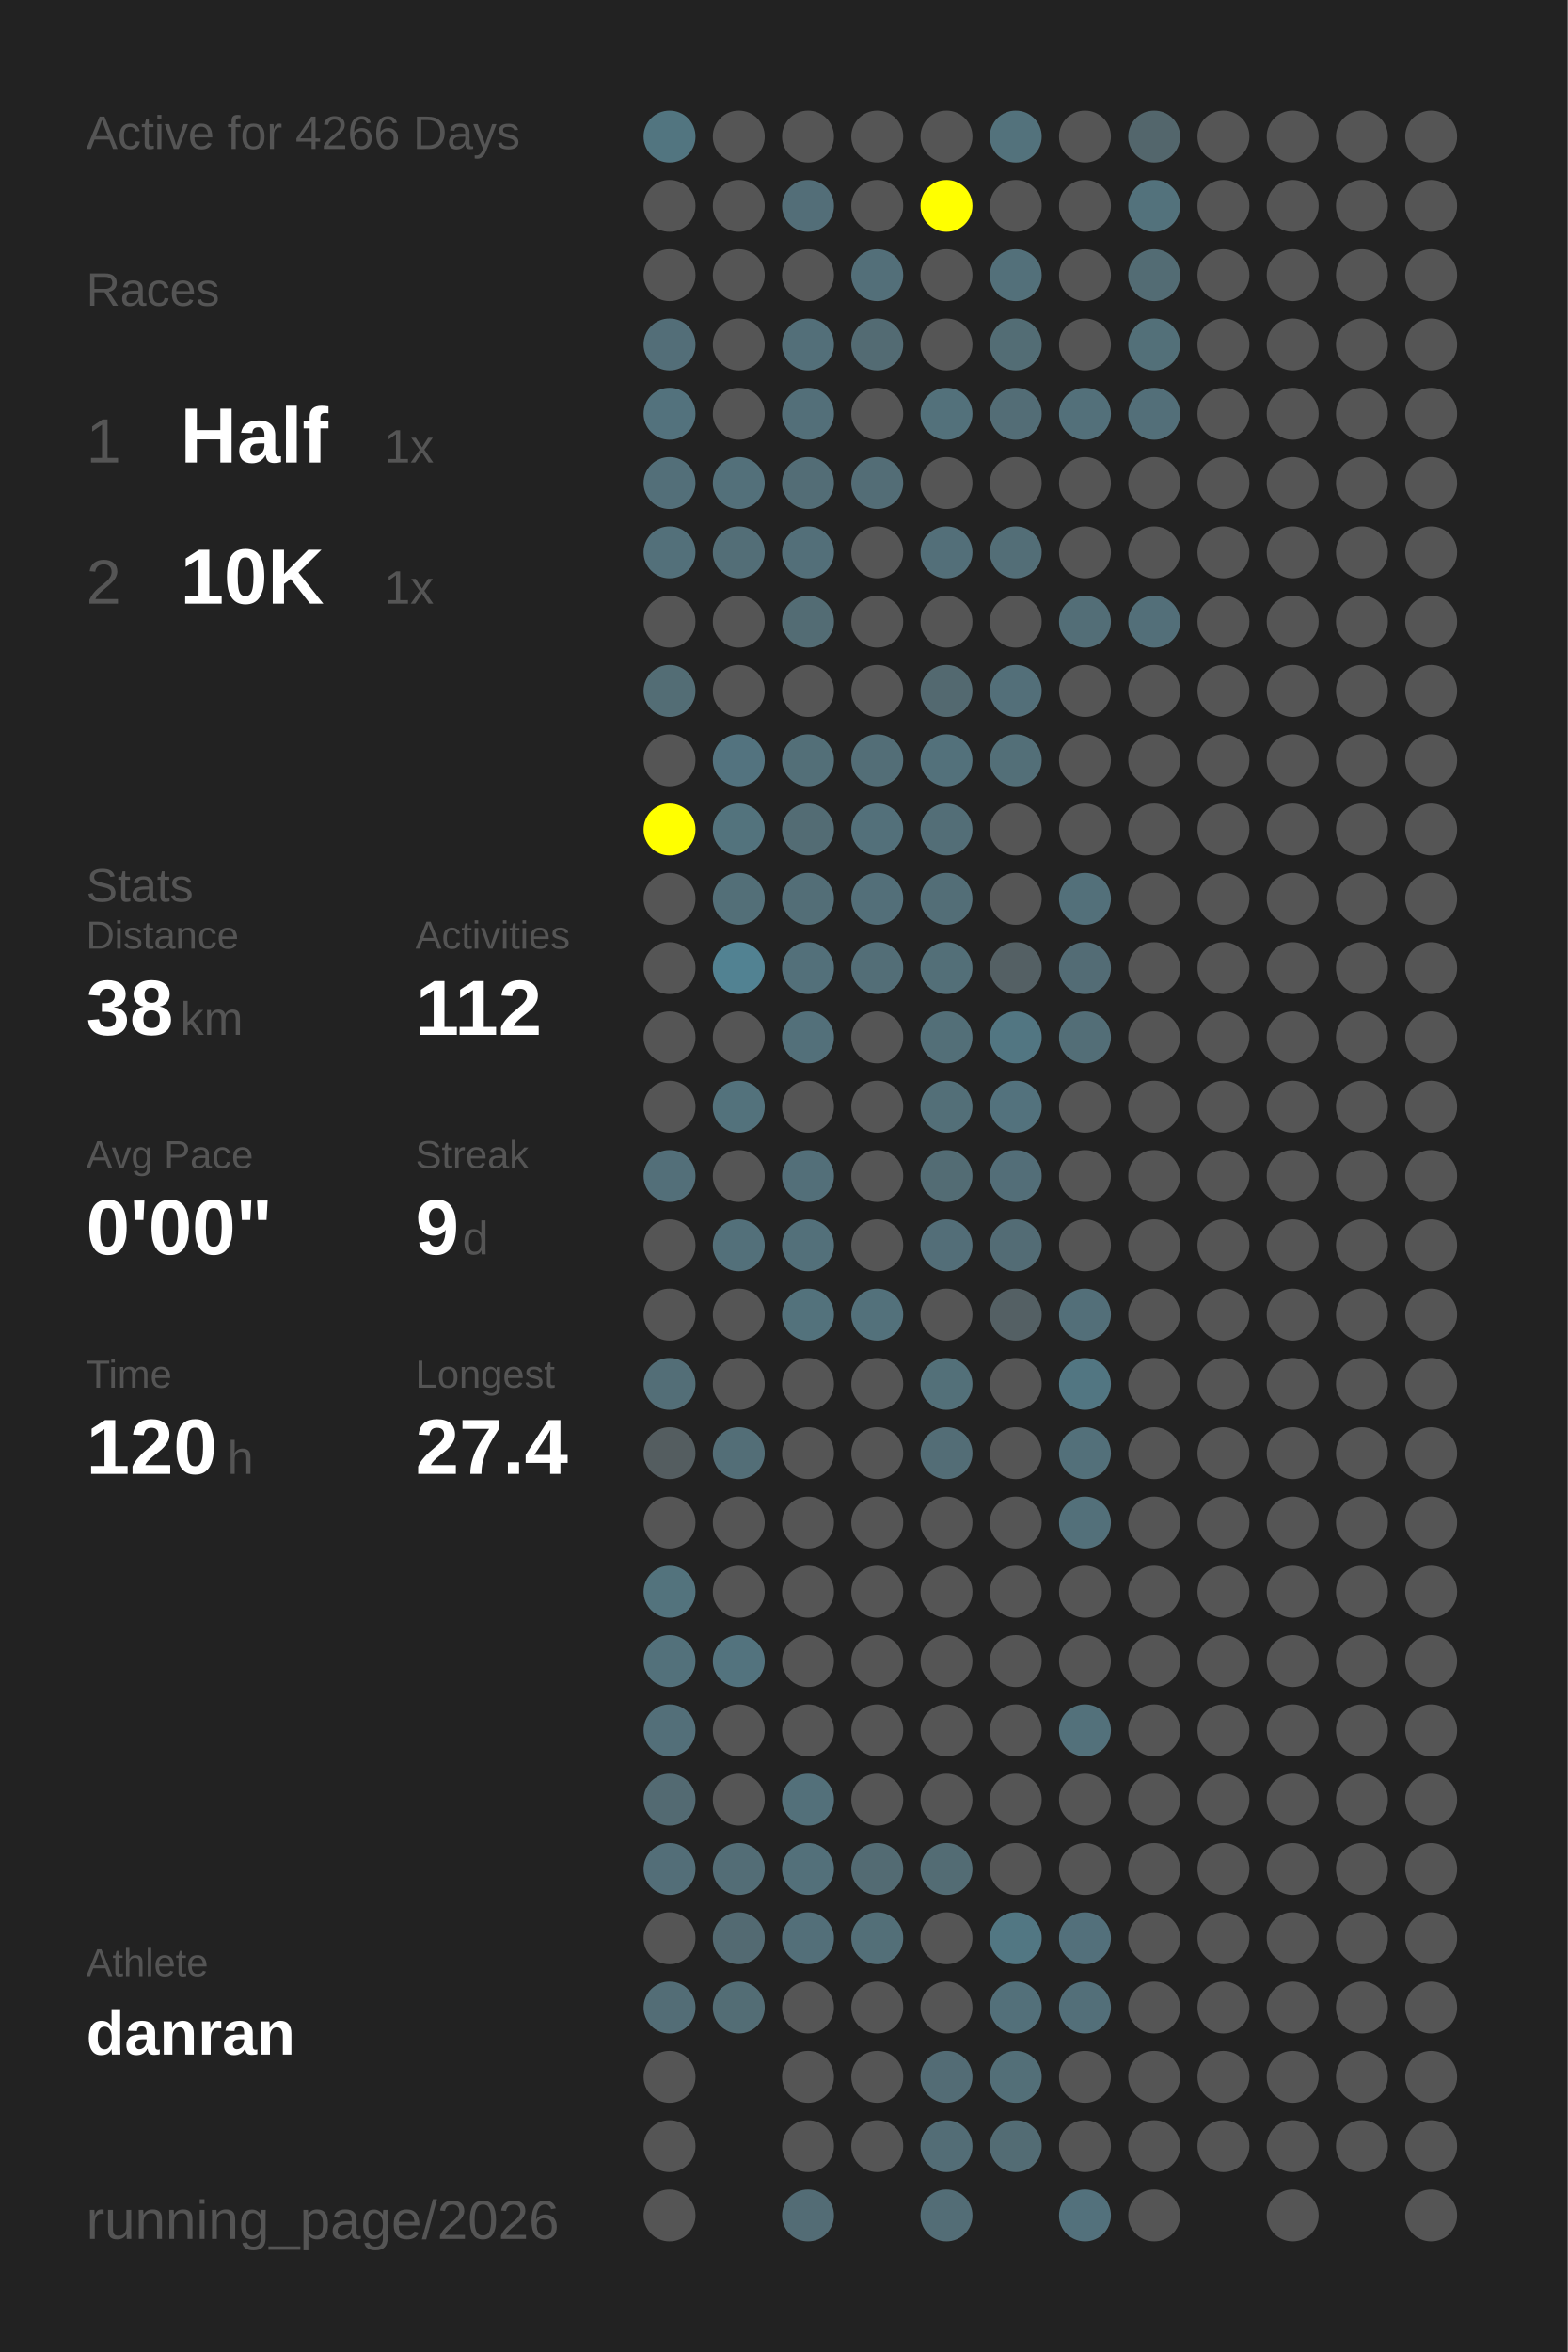
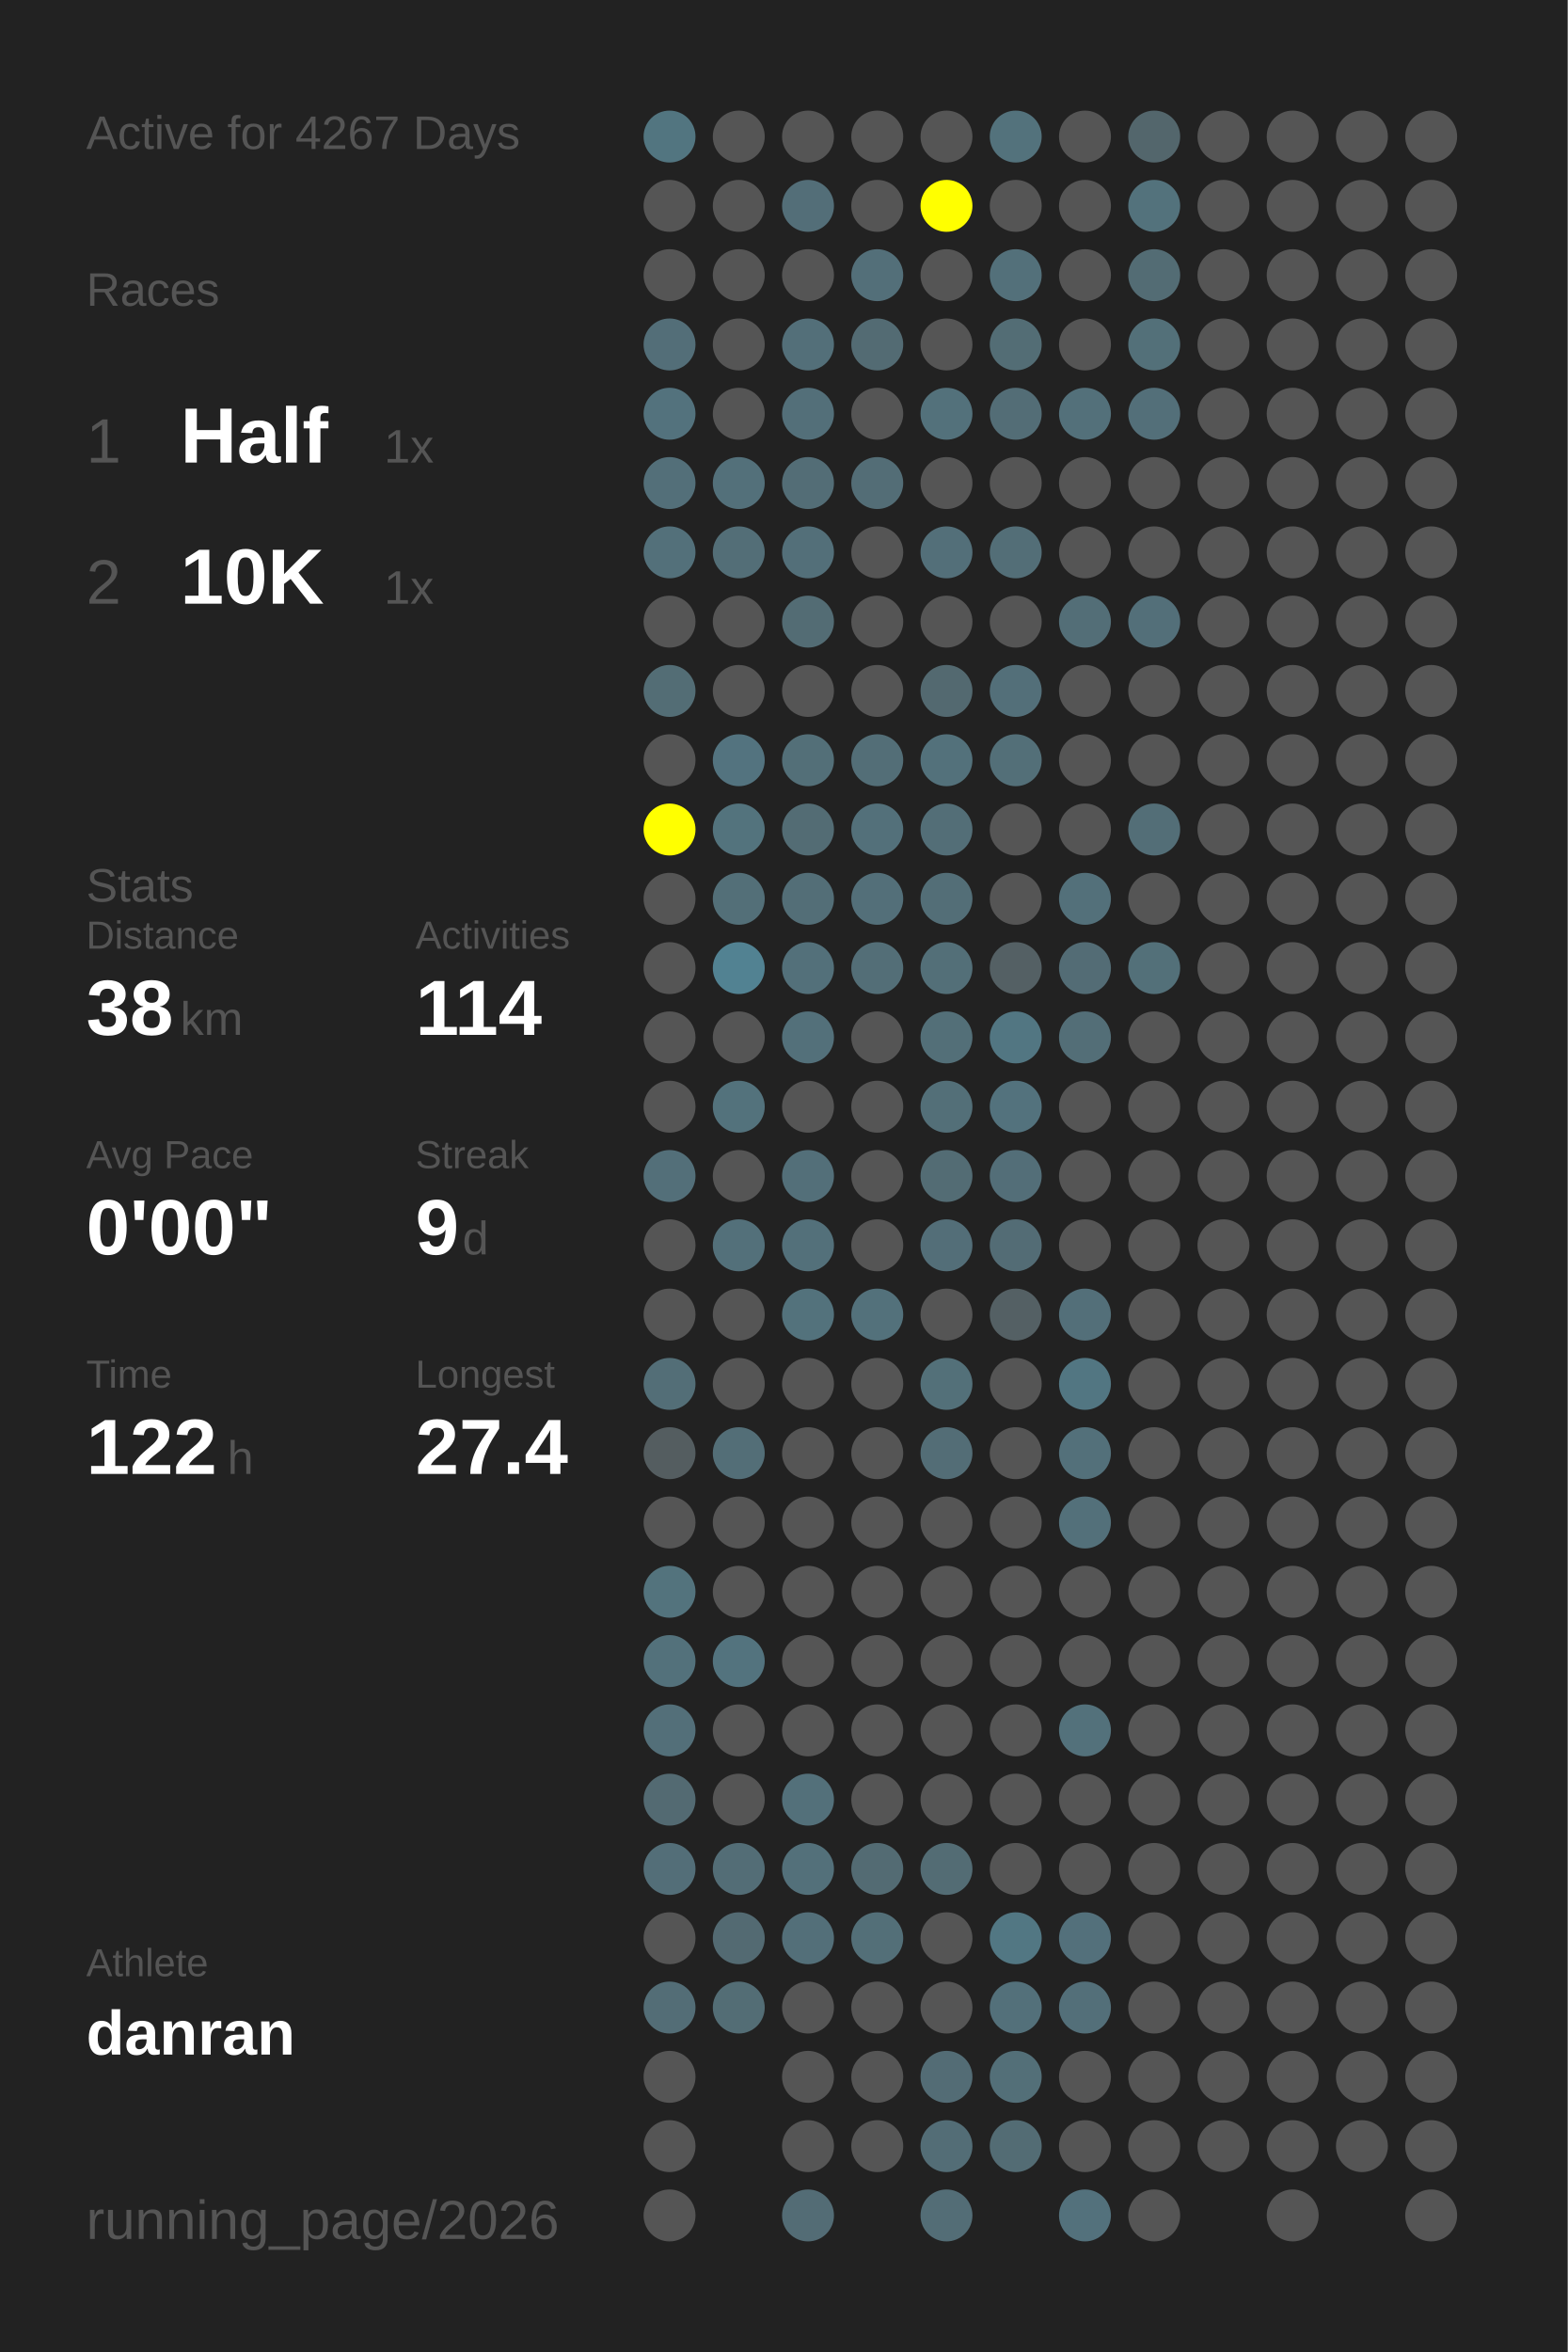
<svg xmlns="http://www.w3.org/2000/svg" baseProfile="full" height="300mm" version="1.1" viewBox="0,0,200,300" width="200mm">
  <defs />
  <rect fill="#222222" height="300" width="200" x="0" y="0" />
-   <text fill="#555555" style="font-size:6px; font-family:Arial;" x="11" y="19">Active for 4266 Days</text>
+   <text fill="#555555" style="font-size:6px; font-family:Arial;" x="11" y="19">Active for 4267 Days</text>
  <text fill="#555555" style="font-size:6px; font-family:Arial;" x="11" y="39">Races</text>
  <text fill="#555555" style="font-size:8px; font-family:Arial;" x="11" y="59">1</text>
  <text fill="#FFFFFF" style="font-size:10px; font-family:Arial; font-weight:bold;" x="23" y="59">Half</text>
  <text fill="#555555" style="font-size:6px; font-family:Arial;" x="49" y="59">1x</text>
  <text fill="#555555" style="font-size:8px; font-family:Arial;" x="11" y="77">2</text>
  <text fill="#FFFFFF" style="font-size:10px; font-family:Arial; font-weight:bold;" x="23" y="77">10K</text>
  <text fill="#555555" style="font-size:6px; font-family:Arial;" x="49" y="77">1x</text>
  <text fill="#555555" style="font-size:6px; font-family:Arial;" x="11" y="115">Stats</text>
  <text fill="#555555" style="font-size:5px; font-family:Arial;" x="11" y="121">Distance</text>
  <text fill="#FFFFFF" style="font-size:10px; font-family:Arial; font-weight:bold;" x="11" y="132">38</text>
  <text fill="#555555" style="font-size:6px; font-family:Arial;" x="23" y="132">km</text>
  <text fill="#555555" style="font-size:5px; font-family:Arial;" x="53" y="121">Activities</text>
-   <text fill="#FFFFFF" style="font-size:10px; font-family:Arial; font-weight:bold;" x="53" y="132">112</text>
+   <text fill="#FFFFFF" style="font-size:10px; font-family:Arial; font-weight:bold;" x="53" y="132">114</text>
  <text fill="#555555" style="font-size:5px; font-family:Arial;" x="11" y="149">Avg Pace</text>
  <text fill="#FFFFFF" style="font-size:10px; font-family:Arial; font-weight:bold;" x="11" y="160">0'00"</text>
  <text fill="#555555" style="font-size:5px; font-family:Arial;" x="53" y="149">Streak</text>
  <text fill="#FFFFFF" style="font-size:10px; font-family:Arial; font-weight:bold;" x="53" y="160">9</text>
  <text fill="#555555" style="font-size:6px; font-family:Arial;" x="59" y="160">d</text>
  <text fill="#555555" style="font-size:5px; font-family:Arial;" x="11" y="177">Time</text>
-   <text fill="#FFFFFF" style="font-size:10px; font-family:Arial; font-weight:bold;" x="11" y="188">120</text>
+   <text fill="#FFFFFF" style="font-size:10px; font-family:Arial; font-weight:bold;" x="11" y="188">122</text>
  <text fill="#555555" style="font-size:6px; font-family:Arial;" x="29" y="188">h</text>
  <text fill="#555555" style="font-size:5px; font-family:Arial;" x="53" y="177">Longest</text>
  <text fill="#FFFFFF" style="font-size:10px; font-family:Arial; font-weight:bold;" x="53" y="188">27.4</text>
  <text fill="#555555" style="font-size:5px; font-family:Arial;" x="11" y="252.065">Athlete</text>
  <text fill="#FFFFFF" style="font-size:8px; font-family:Arial; font-weight:bold;" x="11" y="262.065">danran</text>
  <text fill="#555555" style="font-size:7px; font-family:Arial;" x="11" y="285.581">running_page/2026</text>
  <circle cx="85.417" cy="17.419" fill="#527580" r="3.312" />
  <circle cx="85.417" cy="26.258" fill="#555555" r="3.312" />
  <circle cx="85.417" cy="35.097" fill="#555555" r="3.312" />
  <circle cx="85.417" cy="43.935" fill="#536e78" r="3.312" />
  <circle cx="85.417" cy="52.774" fill="#53727d" r="3.312" />
  <circle cx="85.417" cy="61.613" fill="#536f79" r="3.312" />
  <circle cx="85.417" cy="70.452" fill="#53707a" r="3.312" />
  <circle cx="85.417" cy="79.29" fill="#555555" r="3.312" />
  <circle cx="85.417" cy="88.129" fill="#536d75" r="3.312" />
  <circle cx="85.417" cy="96.968" fill="#555555" r="3.312" />
  <circle cx="85.417" cy="105.806" fill="#FFFF00" r="3.312" />
  <circle cx="85.417" cy="114.645" fill="#555555" r="3.312" />
  <circle cx="85.417" cy="123.484" fill="#555555" r="3.312" />
  <circle cx="85.417" cy="132.323" fill="#555555" r="3.312" />
  <circle cx="85.417" cy="141.161" fill="#555555" r="3.312" />
  <circle cx="85.417" cy="150" fill="#536f79" r="3.312" />
  <circle cx="85.417" cy="158.839" fill="#555555" r="3.312" />
  <circle cx="85.417" cy="167.677" fill="#555555" r="3.312" />
  <circle cx="85.417" cy="176.516" fill="#536e77" r="3.312" />
  <circle cx="85.417" cy="185.355" fill="#545d60" r="3.312" />
  <circle cx="85.417" cy="194.194" fill="#555555" r="3.312" />
  <circle cx="85.417" cy="203.032" fill="#53737d" r="3.312" />
  <circle cx="85.417" cy="211.871" fill="#53717b" r="3.312" />
  <circle cx="85.417" cy="220.71" fill="#536f79" r="3.312" />
  <circle cx="85.417" cy="229.548" fill="#536a72" r="3.312" />
  <circle cx="85.417" cy="238.387" fill="#536e78" r="3.312" />
  <circle cx="85.417" cy="247.226" fill="#555555" r="3.312" />
  <circle cx="85.417" cy="256.065" fill="#536d76" r="3.312" />
  <circle cx="85.417" cy="264.903" fill="#555555" r="3.312" />
  <circle cx="85.417" cy="273.742" fill="#555555" r="3.312" />
  <circle cx="85.417" cy="282.581" fill="#555555" r="3.312" />
  <circle cx="94.25" cy="17.419" fill="#555555" r="3.312" />
  <circle cx="94.25" cy="26.258" fill="#555555" r="3.312" />
  <circle cx="94.25" cy="35.097" fill="#555555" r="3.312" />
  <circle cx="94.25" cy="43.935" fill="#555555" r="3.312" />
  <circle cx="94.25" cy="52.774" fill="#555555" r="3.312" />
  <circle cx="94.25" cy="61.613" fill="#53707a" r="3.312" />
  <circle cx="94.25" cy="70.452" fill="#536e77" r="3.312" />
  <circle cx="94.25" cy="79.29" fill="#555555" r="3.312" />
  <circle cx="94.25" cy="88.129" fill="#555555" r="3.312" />
  <circle cx="94.25" cy="96.968" fill="#53737f" r="3.312" />
  <circle cx="94.25" cy="105.806" fill="#53737d" r="3.312" />
  <circle cx="94.25" cy="114.645" fill="#536f78" r="3.312" />
  <circle cx="94.25" cy="123.484" fill="#528292" r="3.312" />
  <circle cx="94.25" cy="132.323" fill="#555555" r="3.312" />
  <circle cx="94.25" cy="141.161" fill="#53727c" r="3.312" />
  <circle cx="94.25" cy="150" fill="#555555" r="3.312" />
  <circle cx="94.25" cy="158.839" fill="#53707a" r="3.312" />
  <circle cx="94.25" cy="167.677" fill="#555555" r="3.312" />
  <circle cx="94.25" cy="176.516" fill="#555555" r="3.312" />
  <circle cx="94.25" cy="185.355" fill="#536e77" r="3.312" />
  <circle cx="94.25" cy="194.194" fill="#555555" r="3.312" />
  <circle cx="94.25" cy="203.032" fill="#555555" r="3.312" />
  <circle cx="94.25" cy="211.871" fill="#53737e" r="3.312" />
  <circle cx="94.25" cy="220.71" fill="#555555" r="3.312" />
  <circle cx="94.25" cy="229.548" fill="#555555" r="3.312" />
  <circle cx="94.25" cy="238.387" fill="#536d76" r="3.312" />
  <circle cx="94.25" cy="247.226" fill="#536a72" r="3.312" />
  <circle cx="94.25" cy="256.065" fill="#536d75" r="3.312" />
  <circle cx="103.083" cy="17.419" fill="#555555" r="3.312" />
  <circle cx="103.083" cy="26.258" fill="#536e78" r="3.312" />
  <circle cx="103.083" cy="35.097" fill="#555555" r="3.312" />
  <circle cx="103.083" cy="43.935" fill="#536f79" r="3.312" />
  <circle cx="103.083" cy="52.774" fill="#536f79" r="3.312" />
  <circle cx="103.083" cy="61.613" fill="#536d76" r="3.312" />
  <circle cx="103.083" cy="70.452" fill="#536f79" r="3.312" />
  <circle cx="103.083" cy="79.29" fill="#536c74" r="3.312" />
  <circle cx="103.083" cy="88.129" fill="#555555" r="3.312" />
  <circle cx="103.083" cy="96.968" fill="#536f78" r="3.312" />
  <circle cx="103.083" cy="105.806" fill="#536c74" r="3.312" />
  <circle cx="103.083" cy="114.645" fill="#536e77" r="3.312" />
  <circle cx="103.083" cy="123.484" fill="#53707a" r="3.312" />
  <circle cx="103.083" cy="132.323" fill="#53707a" r="3.312" />
  <circle cx="103.083" cy="141.161" fill="#555555" r="3.312" />
  <circle cx="103.083" cy="150" fill="#536f79" r="3.312" />
  <circle cx="103.083" cy="158.839" fill="#53707a" r="3.312" />
  <circle cx="103.083" cy="167.677" fill="#53727c" r="3.312" />
  <circle cx="103.083" cy="176.516" fill="#555555" r="3.312" />
  <circle cx="103.083" cy="185.355" fill="#555555" r="3.312" />
  <circle cx="103.083" cy="194.194" fill="#555555" r="3.312" />
  <circle cx="103.083" cy="203.032" fill="#555555" r="3.312" />
  <circle cx="103.083" cy="211.871" fill="#555555" r="3.312" />
  <circle cx="103.083" cy="220.71" fill="#555555" r="3.312" />
  <circle cx="103.083" cy="229.548" fill="#53707a" r="3.312" />
  <circle cx="103.083" cy="238.387" fill="#53707a" r="3.312" />
  <circle cx="103.083" cy="247.226" fill="#536f79" r="3.312" />
  <circle cx="103.083" cy="256.065" fill="#555555" r="3.312" />
  <circle cx="103.083" cy="264.903" fill="#555555" r="3.312" />
  <circle cx="103.083" cy="273.742" fill="#555555" r="3.312" />
  <circle cx="103.083" cy="282.581" fill="#536c75" r="3.312" />
  <circle cx="111.917" cy="17.419" fill="#555555" r="3.312" />
  <circle cx="111.917" cy="26.258" fill="#555555" r="3.312" />
  <circle cx="111.917" cy="35.097" fill="#536f79" r="3.312" />
  <circle cx="111.917" cy="43.935" fill="#536b73" r="3.312" />
  <circle cx="111.917" cy="52.774" fill="#555555" r="3.312" />
  <circle cx="111.917" cy="61.613" fill="#536d76" r="3.312" />
  <circle cx="111.917" cy="70.452" fill="#555555" r="3.312" />
  <circle cx="111.917" cy="79.29" fill="#555555" r="3.312" />
  <circle cx="111.917" cy="88.129" fill="#555555" r="3.312" />
  <circle cx="111.917" cy="96.968" fill="#536e77" r="3.312" />
  <circle cx="111.917" cy="105.806" fill="#53707a" r="3.312" />
  <circle cx="111.917" cy="114.645" fill="#536f79" r="3.312" />
  <circle cx="111.917" cy="123.484" fill="#536e77" r="3.312" />
  <circle cx="111.917" cy="132.323" fill="#555555" r="3.312" />
  <circle cx="111.917" cy="141.161" fill="#555555" r="3.312" />
  <circle cx="111.917" cy="150" fill="#555555" r="3.312" />
  <circle cx="111.917" cy="158.839" fill="#555555" r="3.312" />
  <circle cx="111.917" cy="167.677" fill="#53717b" r="3.312" />
  <circle cx="111.917" cy="176.516" fill="#555555" r="3.312" />
  <circle cx="111.917" cy="185.355" fill="#555555" r="3.312" />
  <circle cx="111.917" cy="194.194" fill="#555555" r="3.312" />
  <circle cx="111.917" cy="203.032" fill="#555555" r="3.312" />
  <circle cx="111.917" cy="211.871" fill="#555555" r="3.312" />
  <circle cx="111.917" cy="220.71" fill="#555555" r="3.312" />
  <circle cx="111.917" cy="229.548" fill="#555555" r="3.312" />
  <circle cx="111.917" cy="238.387" fill="#536b73" r="3.312" />
  <circle cx="111.917" cy="247.226" fill="#536f78" r="3.312" />
  <circle cx="111.917" cy="256.065" fill="#555555" r="3.312" />
  <circle cx="111.917" cy="264.903" fill="#555555" r="3.312" />
  <circle cx="111.917" cy="273.742" fill="#555555" r="3.312" />
  <circle cx="120.75" cy="17.419" fill="#555555" r="3.312" />
  <circle cx="120.75" cy="26.258" fill="#FFFF00" r="3.312" />
  <circle cx="120.75" cy="35.097" fill="#555555" r="3.312" />
  <circle cx="120.75" cy="43.935" fill="#555555" r="3.312" />
  <circle cx="120.75" cy="52.774" fill="#53717b" r="3.312" />
  <circle cx="120.75" cy="61.613" fill="#555555" r="3.312" />
  <circle cx="120.75" cy="70.452" fill="#536f79" r="3.312" />
  <circle cx="120.75" cy="79.29" fill="#555555" r="3.312" />
  <circle cx="120.75" cy="88.129" fill="#536970" r="3.312" />
  <circle cx="120.75" cy="96.968" fill="#53717b" r="3.312" />
  <circle cx="120.75" cy="105.806" fill="#536e77" r="3.312" />
  <circle cx="120.75" cy="114.645" fill="#536e77" r="3.312" />
  <circle cx="120.75" cy="123.484" fill="#536f78" r="3.312" />
  <circle cx="120.75" cy="132.323" fill="#536f78" r="3.312" />
  <circle cx="120.75" cy="141.161" fill="#536f78" r="3.312" />
  <circle cx="120.75" cy="150" fill="#536c74" r="3.312" />
  <circle cx="120.75" cy="158.839" fill="#536e78" r="3.312" />
  <circle cx="120.75" cy="167.677" fill="#555555" r="3.312" />
  <circle cx="120.75" cy="176.516" fill="#537079" r="3.312" />
  <circle cx="120.75" cy="185.355" fill="#536d76" r="3.312" />
  <circle cx="120.75" cy="194.194" fill="#555555" r="3.312" />
  <circle cx="120.75" cy="203.032" fill="#555555" r="3.312" />
  <circle cx="120.75" cy="211.871" fill="#555555" r="3.312" />
  <circle cx="120.75" cy="220.71" fill="#555555" r="3.312" />
  <circle cx="120.75" cy="229.548" fill="#555555" r="3.312" />
  <circle cx="120.75" cy="238.387" fill="#536c74" r="3.312" />
  <circle cx="120.75" cy="247.226" fill="#555555" r="3.312" />
  <circle cx="120.75" cy="256.065" fill="#555555" r="3.312" />
  <circle cx="120.75" cy="264.903" fill="#536c75" r="3.312" />
  <circle cx="120.75" cy="273.742" fill="#536d76" r="3.312" />
  <circle cx="120.75" cy="282.581" fill="#536d76" r="3.312" />
  <circle cx="129.583" cy="17.419" fill="#53727c" r="3.312" />
  <circle cx="129.583" cy="26.258" fill="#555555" r="3.312" />
  <circle cx="129.583" cy="35.097" fill="#53707a" r="3.312" />
  <circle cx="129.583" cy="43.935" fill="#536d75" r="3.312" />
  <circle cx="129.583" cy="52.774" fill="#536d76" r="3.312" />
  <circle cx="129.583" cy="61.613" fill="#555555" r="3.312" />
  <circle cx="129.583" cy="70.452" fill="#536e77" r="3.312" />
  <circle cx="129.583" cy="79.29" fill="#555555" r="3.312" />
  <circle cx="129.583" cy="88.129" fill="#536f79" r="3.312" />
  <circle cx="129.583" cy="96.968" fill="#536f78" r="3.312" />
  <circle cx="129.583" cy="105.806" fill="#555555" r="3.312" />
  <circle cx="129.583" cy="114.645" fill="#555555" r="3.312" />
  <circle cx="129.583" cy="123.484" fill="#546064" r="3.312" />
  <circle cx="129.583" cy="132.323" fill="#527682" r="3.312" />
  <circle cx="129.583" cy="141.161" fill="#53727d" r="3.312" />
  <circle cx="129.583" cy="150" fill="#536e78" r="3.312" />
  <circle cx="129.583" cy="158.839" fill="#536c75" r="3.312" />
  <circle cx="129.583" cy="167.677" fill="#546064" r="3.312" />
  <circle cx="129.583" cy="176.516" fill="#555555" r="3.312" />
  <circle cx="129.583" cy="185.355" fill="#555555" r="3.312" />
  <circle cx="129.583" cy="194.194" fill="#555555" r="3.312" />
  <circle cx="129.583" cy="203.032" fill="#555555" r="3.312" />
  <circle cx="129.583" cy="211.871" fill="#555555" r="3.312" />
  <circle cx="129.583" cy="220.71" fill="#555555" r="3.312" />
  <circle cx="129.583" cy="229.548" fill="#555555" r="3.312" />
  <circle cx="129.583" cy="238.387" fill="#555555" r="3.312" />
  <circle cx="129.583" cy="247.226" fill="#527783" r="3.312" />
  <circle cx="129.583" cy="256.065" fill="#53707a" r="3.312" />
  <circle cx="129.583" cy="264.903" fill="#536f78" r="3.312" />
  <circle cx="129.583" cy="273.742" fill="#536c74" r="3.312" />
  <circle cx="138.417" cy="17.419" fill="#555555" r="3.312" />
  <circle cx="138.417" cy="26.258" fill="#555555" r="3.312" />
  <circle cx="138.417" cy="35.097" fill="#555555" r="3.312" />
  <circle cx="138.417" cy="43.935" fill="#555555" r="3.312" />
  <circle cx="138.417" cy="52.774" fill="#53707a" r="3.312" />
  <circle cx="138.417" cy="61.613" fill="#555555" r="3.312" />
  <circle cx="138.417" cy="70.452" fill="#555555" r="3.312" />
  <circle cx="138.417" cy="79.29" fill="#536e77" r="3.312" />
  <circle cx="138.417" cy="88.129" fill="#555555" r="3.312" />
  <circle cx="138.417" cy="96.968" fill="#555555" r="3.312" />
  <circle cx="138.417" cy="105.806" fill="#555555" r="3.312" />
  <circle cx="138.417" cy="114.645" fill="#53707a" r="3.312" />
  <circle cx="138.417" cy="123.484" fill="#536c75" r="3.312" />
  <circle cx="138.417" cy="132.323" fill="#536e77" r="3.312" />
  <circle cx="138.417" cy="141.161" fill="#555555" r="3.312" />
  <circle cx="138.417" cy="150" fill="#555555" r="3.312" />
  <circle cx="138.417" cy="158.839" fill="#555555" r="3.312" />
  <circle cx="138.417" cy="167.677" fill="#536f79" r="3.312" />
  <circle cx="138.417" cy="176.516" fill="#527682" r="3.312" />
  <circle cx="138.417" cy="185.355" fill="#53707a" r="3.312" />
  <circle cx="138.417" cy="194.194" fill="#53707a" r="3.312" />
  <circle cx="138.417" cy="203.032" fill="#555555" r="3.312" />
  <circle cx="138.417" cy="211.871" fill="#555555" r="3.312" />
  <circle cx="138.417" cy="220.71" fill="#53717b" r="3.312" />
  <circle cx="138.417" cy="229.548" fill="#555555" r="3.312" />
  <circle cx="138.417" cy="238.387" fill="#555555" r="3.312" />
  <circle cx="138.417" cy="247.226" fill="#53707b" r="3.312" />
  <circle cx="138.417" cy="256.065" fill="#536f79" r="3.312" />
  <circle cx="138.417" cy="264.903" fill="#555555" r="3.312" />
  <circle cx="138.417" cy="273.742" fill="#555555" r="3.312" />
  <circle cx="138.417" cy="282.581" fill="#53717c" r="3.312" />
  <circle cx="147.25" cy="17.419" fill="#53666c" r="3.312" />
  <circle cx="147.25" cy="26.258" fill="#53727c" r="3.312" />
  <circle cx="147.25" cy="35.097" fill="#536c74" r="3.312" />
  <circle cx="147.25" cy="43.935" fill="#537079" r="3.312" />
  <circle cx="147.25" cy="52.774" fill="#536f79" r="3.312" />
  <circle cx="147.25" cy="61.613" fill="#555555" r="3.312" />
  <circle cx="147.25" cy="70.452" fill="#555555" r="3.312" />
  <circle cx="147.25" cy="79.29" fill="#536f79" r="3.312" />
  <circle cx="147.25" cy="88.129" fill="#555555" r="3.312" />
  <circle cx="147.25" cy="96.968" fill="#555555" r="3.312" />
-   <circle cx="147.25" cy="105.806" fill="#555555" r="3.312" />
+   <circle cx="147.25" cy="105.806" fill="#536e77" r="3.312" />
  <circle cx="147.25" cy="114.645" fill="#555555" r="3.312" />
-   <circle cx="147.25" cy="123.484" fill="#555555" r="3.312" />
+   <circle cx="147.25" cy="123.484" fill="#537079" r="3.312" />
  <circle cx="147.25" cy="132.323" fill="#555555" r="3.312" />
  <circle cx="147.25" cy="141.161" fill="#555555" r="3.312" />
  <circle cx="147.25" cy="150" fill="#555555" r="3.312" />
  <circle cx="147.25" cy="158.839" fill="#555555" r="3.312" />
  <circle cx="147.25" cy="167.677" fill="#555555" r="3.312" />
  <circle cx="147.25" cy="176.516" fill="#555555" r="3.312" />
  <circle cx="147.25" cy="185.355" fill="#555555" r="3.312" />
  <circle cx="147.25" cy="194.194" fill="#555555" r="3.312" />
  <circle cx="147.25" cy="203.032" fill="#555555" r="3.312" />
  <circle cx="147.25" cy="211.871" fill="#555555" r="3.312" />
  <circle cx="147.25" cy="220.71" fill="#555555" r="3.312" />
  <circle cx="147.25" cy="229.548" fill="#555555" r="3.312" />
  <circle cx="147.25" cy="238.387" fill="#555555" r="3.312" />
  <circle cx="147.25" cy="247.226" fill="#555555" r="3.312" />
  <circle cx="147.25" cy="256.065" fill="#555555" r="3.312" />
  <circle cx="147.25" cy="264.903" fill="#555555" r="3.312" />
  <circle cx="147.25" cy="273.742" fill="#555555" r="3.312" />
  <circle cx="147.25" cy="282.581" fill="#555555" r="3.312" />
  <circle cx="156.083" cy="17.419" fill="#555555" r="3.312" />
  <circle cx="156.083" cy="26.258" fill="#555555" r="3.312" />
  <circle cx="156.083" cy="35.097" fill="#555555" r="3.312" />
  <circle cx="156.083" cy="43.935" fill="#555555" r="3.312" />
  <circle cx="156.083" cy="52.774" fill="#555555" r="3.312" />
  <circle cx="156.083" cy="61.613" fill="#555555" r="3.312" />
  <circle cx="156.083" cy="70.452" fill="#555555" r="3.312" />
  <circle cx="156.083" cy="79.29" fill="#555555" r="3.312" />
  <circle cx="156.083" cy="88.129" fill="#555555" r="3.312" />
  <circle cx="156.083" cy="96.968" fill="#555555" r="3.312" />
  <circle cx="156.083" cy="105.806" fill="#555555" r="3.312" />
  <circle cx="156.083" cy="114.645" fill="#555555" r="3.312" />
  <circle cx="156.083" cy="123.484" fill="#555555" r="3.312" />
  <circle cx="156.083" cy="132.323" fill="#555555" r="3.312" />
  <circle cx="156.083" cy="141.161" fill="#555555" r="3.312" />
  <circle cx="156.083" cy="150" fill="#555555" r="3.312" />
  <circle cx="156.083" cy="158.839" fill="#555555" r="3.312" />
  <circle cx="156.083" cy="167.677" fill="#555555" r="3.312" />
  <circle cx="156.083" cy="176.516" fill="#555555" r="3.312" />
  <circle cx="156.083" cy="185.355" fill="#555555" r="3.312" />
  <circle cx="156.083" cy="194.194" fill="#555555" r="3.312" />
  <circle cx="156.083" cy="203.032" fill="#555555" r="3.312" />
  <circle cx="156.083" cy="211.871" fill="#555555" r="3.312" />
  <circle cx="156.083" cy="220.71" fill="#555555" r="3.312" />
  <circle cx="156.083" cy="229.548" fill="#555555" r="3.312" />
  <circle cx="156.083" cy="238.387" fill="#555555" r="3.312" />
  <circle cx="156.083" cy="247.226" fill="#555555" r="3.312" />
  <circle cx="156.083" cy="256.065" fill="#555555" r="3.312" />
  <circle cx="156.083" cy="264.903" fill="#555555" r="3.312" />
  <circle cx="156.083" cy="273.742" fill="#555555" r="3.312" />
  <circle cx="164.917" cy="17.419" fill="#555555" r="3.312" />
  <circle cx="164.917" cy="26.258" fill="#555555" r="3.312" />
  <circle cx="164.917" cy="35.097" fill="#555555" r="3.312" />
  <circle cx="164.917" cy="43.935" fill="#555555" r="3.312" />
  <circle cx="164.917" cy="52.774" fill="#555555" r="3.312" />
  <circle cx="164.917" cy="61.613" fill="#555555" r="3.312" />
  <circle cx="164.917" cy="70.452" fill="#555555" r="3.312" />
  <circle cx="164.917" cy="79.29" fill="#555555" r="3.312" />
  <circle cx="164.917" cy="88.129" fill="#555555" r="3.312" />
  <circle cx="164.917" cy="96.968" fill="#555555" r="3.312" />
  <circle cx="164.917" cy="105.806" fill="#555555" r="3.312" />
  <circle cx="164.917" cy="114.645" fill="#555555" r="3.312" />
  <circle cx="164.917" cy="123.484" fill="#555555" r="3.312" />
  <circle cx="164.917" cy="132.323" fill="#555555" r="3.312" />
  <circle cx="164.917" cy="141.161" fill="#555555" r="3.312" />
  <circle cx="164.917" cy="150" fill="#555555" r="3.312" />
  <circle cx="164.917" cy="158.839" fill="#555555" r="3.312" />
  <circle cx="164.917" cy="167.677" fill="#555555" r="3.312" />
  <circle cx="164.917" cy="176.516" fill="#555555" r="3.312" />
  <circle cx="164.917" cy="185.355" fill="#555555" r="3.312" />
  <circle cx="164.917" cy="194.194" fill="#555555" r="3.312" />
  <circle cx="164.917" cy="203.032" fill="#555555" r="3.312" />
  <circle cx="164.917" cy="211.871" fill="#555555" r="3.312" />
  <circle cx="164.917" cy="220.71" fill="#555555" r="3.312" />
  <circle cx="164.917" cy="229.548" fill="#555555" r="3.312" />
  <circle cx="164.917" cy="238.387" fill="#555555" r="3.312" />
  <circle cx="164.917" cy="247.226" fill="#555555" r="3.312" />
  <circle cx="164.917" cy="256.065" fill="#555555" r="3.312" />
  <circle cx="164.917" cy="264.903" fill="#555555" r="3.312" />
  <circle cx="164.917" cy="273.742" fill="#555555" r="3.312" />
  <circle cx="164.917" cy="282.581" fill="#555555" r="3.312" />
  <circle cx="173.75" cy="17.419" fill="#555555" r="3.312" />
  <circle cx="173.75" cy="26.258" fill="#555555" r="3.312" />
  <circle cx="173.75" cy="35.097" fill="#555555" r="3.312" />
  <circle cx="173.75" cy="43.935" fill="#555555" r="3.312" />
  <circle cx="173.75" cy="52.774" fill="#555555" r="3.312" />
  <circle cx="173.75" cy="61.613" fill="#555555" r="3.312" />
  <circle cx="173.75" cy="70.452" fill="#555555" r="3.312" />
  <circle cx="173.75" cy="79.29" fill="#555555" r="3.312" />
  <circle cx="173.75" cy="88.129" fill="#555555" r="3.312" />
  <circle cx="173.75" cy="96.968" fill="#555555" r="3.312" />
  <circle cx="173.75" cy="105.806" fill="#555555" r="3.312" />
  <circle cx="173.75" cy="114.645" fill="#555555" r="3.312" />
  <circle cx="173.75" cy="123.484" fill="#555555" r="3.312" />
  <circle cx="173.75" cy="132.323" fill="#555555" r="3.312" />
  <circle cx="173.75" cy="141.161" fill="#555555" r="3.312" />
  <circle cx="173.75" cy="150" fill="#555555" r="3.312" />
  <circle cx="173.75" cy="158.839" fill="#555555" r="3.312" />
  <circle cx="173.75" cy="167.677" fill="#555555" r="3.312" />
  <circle cx="173.75" cy="176.516" fill="#555555" r="3.312" />
  <circle cx="173.75" cy="185.355" fill="#555555" r="3.312" />
  <circle cx="173.75" cy="194.194" fill="#555555" r="3.312" />
  <circle cx="173.75" cy="203.032" fill="#555555" r="3.312" />
  <circle cx="173.75" cy="211.871" fill="#555555" r="3.312" />
  <circle cx="173.75" cy="220.71" fill="#555555" r="3.312" />
  <circle cx="173.75" cy="229.548" fill="#555555" r="3.312" />
  <circle cx="173.75" cy="238.387" fill="#555555" r="3.312" />
  <circle cx="173.75" cy="247.226" fill="#555555" r="3.312" />
  <circle cx="173.75" cy="256.065" fill="#555555" r="3.312" />
  <circle cx="173.75" cy="264.903" fill="#555555" r="3.312" />
  <circle cx="173.75" cy="273.742" fill="#555555" r="3.312" />
  <circle cx="182.583" cy="17.419" fill="#555555" r="3.312" />
  <circle cx="182.583" cy="26.258" fill="#555555" r="3.312" />
  <circle cx="182.583" cy="35.097" fill="#555555" r="3.312" />
  <circle cx="182.583" cy="43.935" fill="#555555" r="3.312" />
  <circle cx="182.583" cy="52.774" fill="#555555" r="3.312" />
  <circle cx="182.583" cy="61.613" fill="#555555" r="3.312" />
  <circle cx="182.583" cy="70.452" fill="#555555" r="3.312" />
  <circle cx="182.583" cy="79.29" fill="#555555" r="3.312" />
  <circle cx="182.583" cy="88.129" fill="#555555" r="3.312" />
  <circle cx="182.583" cy="96.968" fill="#555555" r="3.312" />
  <circle cx="182.583" cy="105.806" fill="#555555" r="3.312" />
  <circle cx="182.583" cy="114.645" fill="#555555" r="3.312" />
  <circle cx="182.583" cy="123.484" fill="#555555" r="3.312" />
  <circle cx="182.583" cy="132.323" fill="#555555" r="3.312" />
  <circle cx="182.583" cy="141.161" fill="#555555" r="3.312" />
  <circle cx="182.583" cy="150" fill="#555555" r="3.312" />
  <circle cx="182.583" cy="158.839" fill="#555555" r="3.312" />
  <circle cx="182.583" cy="167.677" fill="#555555" r="3.312" />
  <circle cx="182.583" cy="176.516" fill="#555555" r="3.312" />
  <circle cx="182.583" cy="185.355" fill="#555555" r="3.312" />
  <circle cx="182.583" cy="194.194" fill="#555555" r="3.312" />
  <circle cx="182.583" cy="203.032" fill="#555555" r="3.312" />
  <circle cx="182.583" cy="211.871" fill="#555555" r="3.312" />
  <circle cx="182.583" cy="220.71" fill="#555555" r="3.312" />
  <circle cx="182.583" cy="229.548" fill="#555555" r="3.312" />
  <circle cx="182.583" cy="238.387" fill="#555555" r="3.312" />
  <circle cx="182.583" cy="247.226" fill="#555555" r="3.312" />
  <circle cx="182.583" cy="256.065" fill="#555555" r="3.312" />
  <circle cx="182.583" cy="264.903" fill="#555555" r="3.312" />
  <circle cx="182.583" cy="273.742" fill="#555555" r="3.312" />
  <circle cx="182.583" cy="282.581" fill="#555555" r="3.312" />
</svg>
